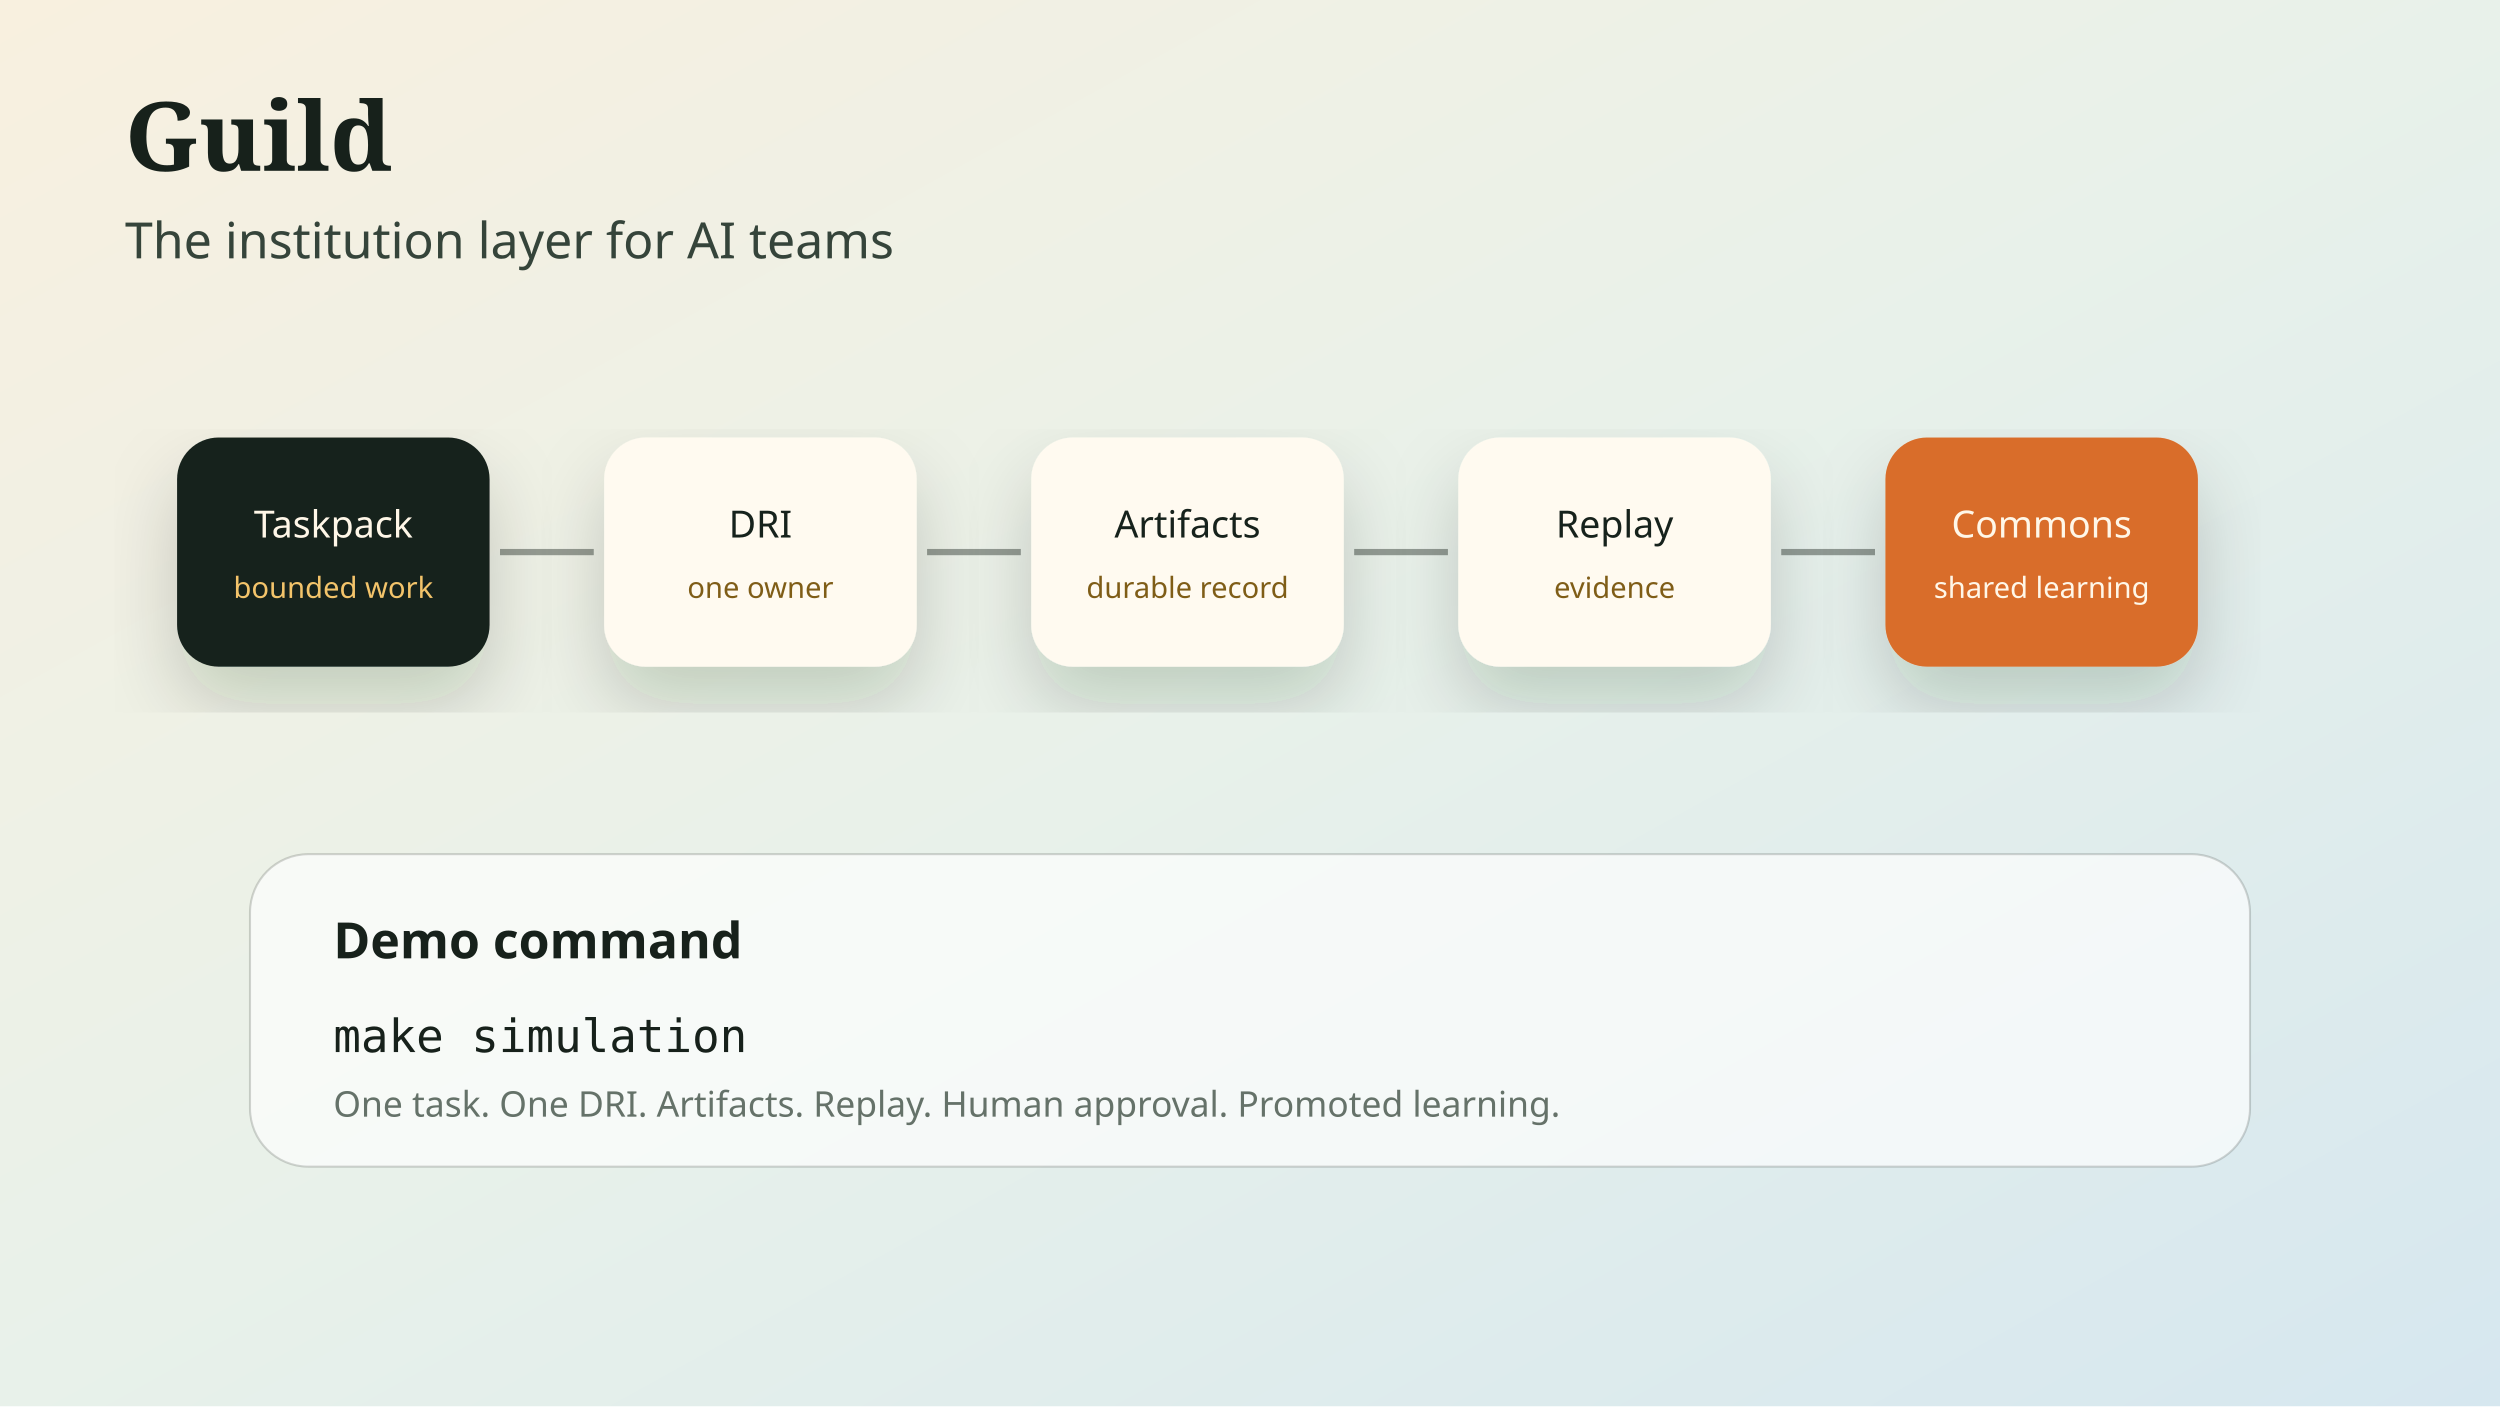
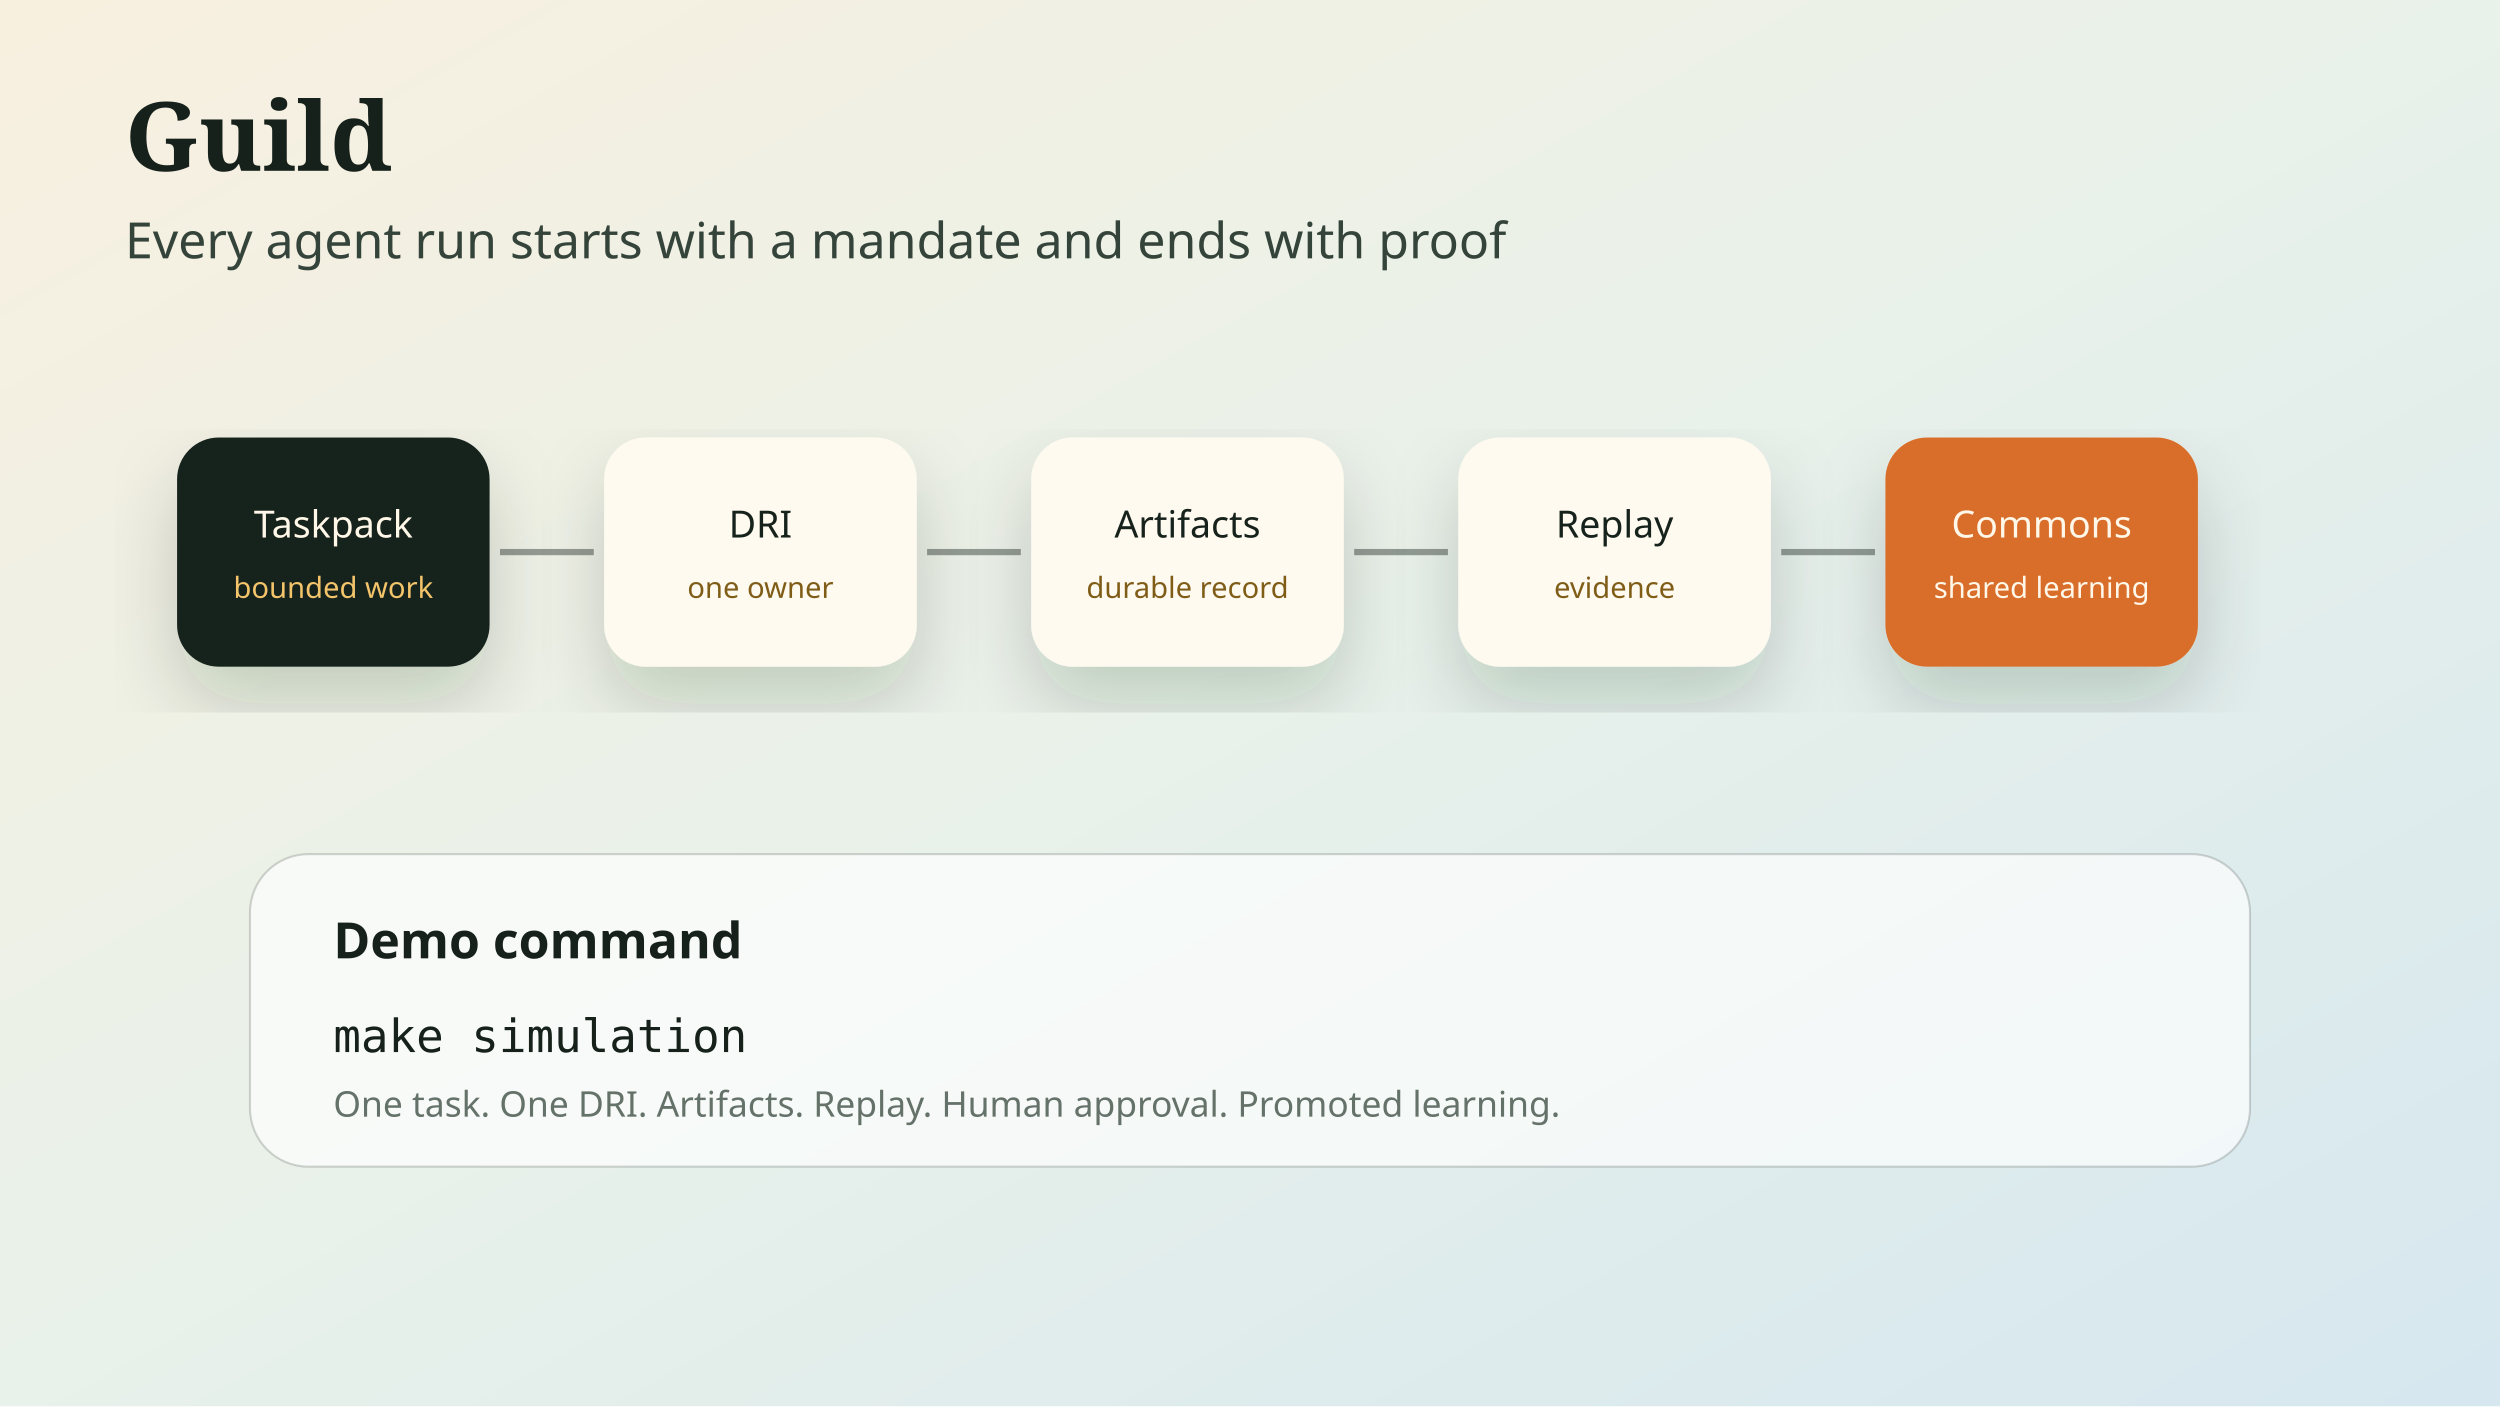
<svg xmlns="http://www.w3.org/2000/svg" width="1200" height="675" viewBox="0 0 1200 675" role="img" aria-label="Guild demo storyboard">
  <defs>
    <linearGradient id="bg" x1="0" y1="0" x2="1" y2="1">
      <stop offset="0" stop-color="#f8f0df" />
      <stop offset="0.5" stop-color="#e8f1ea" />
      <stop offset="1" stop-color="#d6e7ef" />
    </linearGradient>
    <filter id="shadow" x="-20%" y="-20%" width="140%" height="140%">
      <feDropShadow dx="0" dy="18" stdDeviation="18" flood-color="#17211b" flood-opacity="0.18" />
    </filter>
  </defs>
  <rect width="1200" height="675" fill="url(#bg)" />
  <text x="60" y="82" fill="#17211b" font-size="46" font-family="Georgia,serif" font-weight="700">Guild</text>
-   <text x="60" y="124" fill="#35443a" font-size="24" font-family="Verdana,sans-serif">The institution layer for AI teams</text>
+   <text x="60" y="124" fill="#35443a" font-size="24" font-family="Verdana,sans-serif">Every agent run starts with a mandate and ends with proof</text>
  <g font-family="Verdana,sans-serif" font-size="18" text-anchor="middle">
    <g transform="translate(85 210)" filter="url(#shadow)">
      <rect width="150" height="110" rx="20" fill="#17211b" />
      <text x="75" y="48" fill="#fff7e8">Taskpack</text>
      <text x="75" y="77" fill="#f3c46b" font-size="14">bounded work</text>
    </g>
    <g transform="translate(290 210)" filter="url(#shadow)">
      <rect width="150" height="110" rx="20" fill="#fffaf0" />
      <text x="75" y="48" fill="#17211b">DRI</text>
      <text x="75" y="77" fill="#7f5d19" font-size="14">one owner</text>
    </g>
    <g transform="translate(495 210)" filter="url(#shadow)">
      <rect width="150" height="110" rx="20" fill="#fffaf0" />
      <text x="75" y="48" fill="#17211b">Artifacts</text>
      <text x="75" y="77" fill="#7f5d19" font-size="14">durable record</text>
    </g>
    <g transform="translate(700 210)" filter="url(#shadow)">
      <rect width="150" height="110" rx="20" fill="#fffaf0" />
      <text x="75" y="48" fill="#17211b">Replay</text>
      <text x="75" y="77" fill="#7f5d19" font-size="14">evidence</text>
    </g>
    <g transform="translate(905 210)" filter="url(#shadow)">
      <rect width="150" height="110" rx="20" fill="#d96d2b" />
      <text x="75" y="48" fill="#fff7e8">Commons</text>
      <text x="75" y="77" fill="#fff7e8" font-size="14">shared learning</text>
    </g>
  </g>
  <g stroke="#17211b" stroke-width="3" fill="none" opacity="0.42">
    <path d="M240 265 H285" />
    <path d="M445 265 H490" />
    <path d="M650 265 H695" />
    <path d="M855 265 H900" />
  </g>
  <g transform="translate(120 410)" font-family="Verdana,sans-serif">
    <rect width="960" height="150" rx="28" fill="rgba(255,255,255,0.65)" stroke="rgba(23,33,27,0.18)" />
    <text x="40" y="50" fill="#17211b" font-size="24" font-weight="700">Demo command</text>
    <text x="40" y="95" fill="#17211b" font-size="22" font-family="Menlo,monospace">make simulation</text>
    <text x="40" y="126" fill="#657269" font-size="17">One task. One DRI. Artifacts. Replay. Human approval. Promoted learning.</text>
  </g>
</svg>
